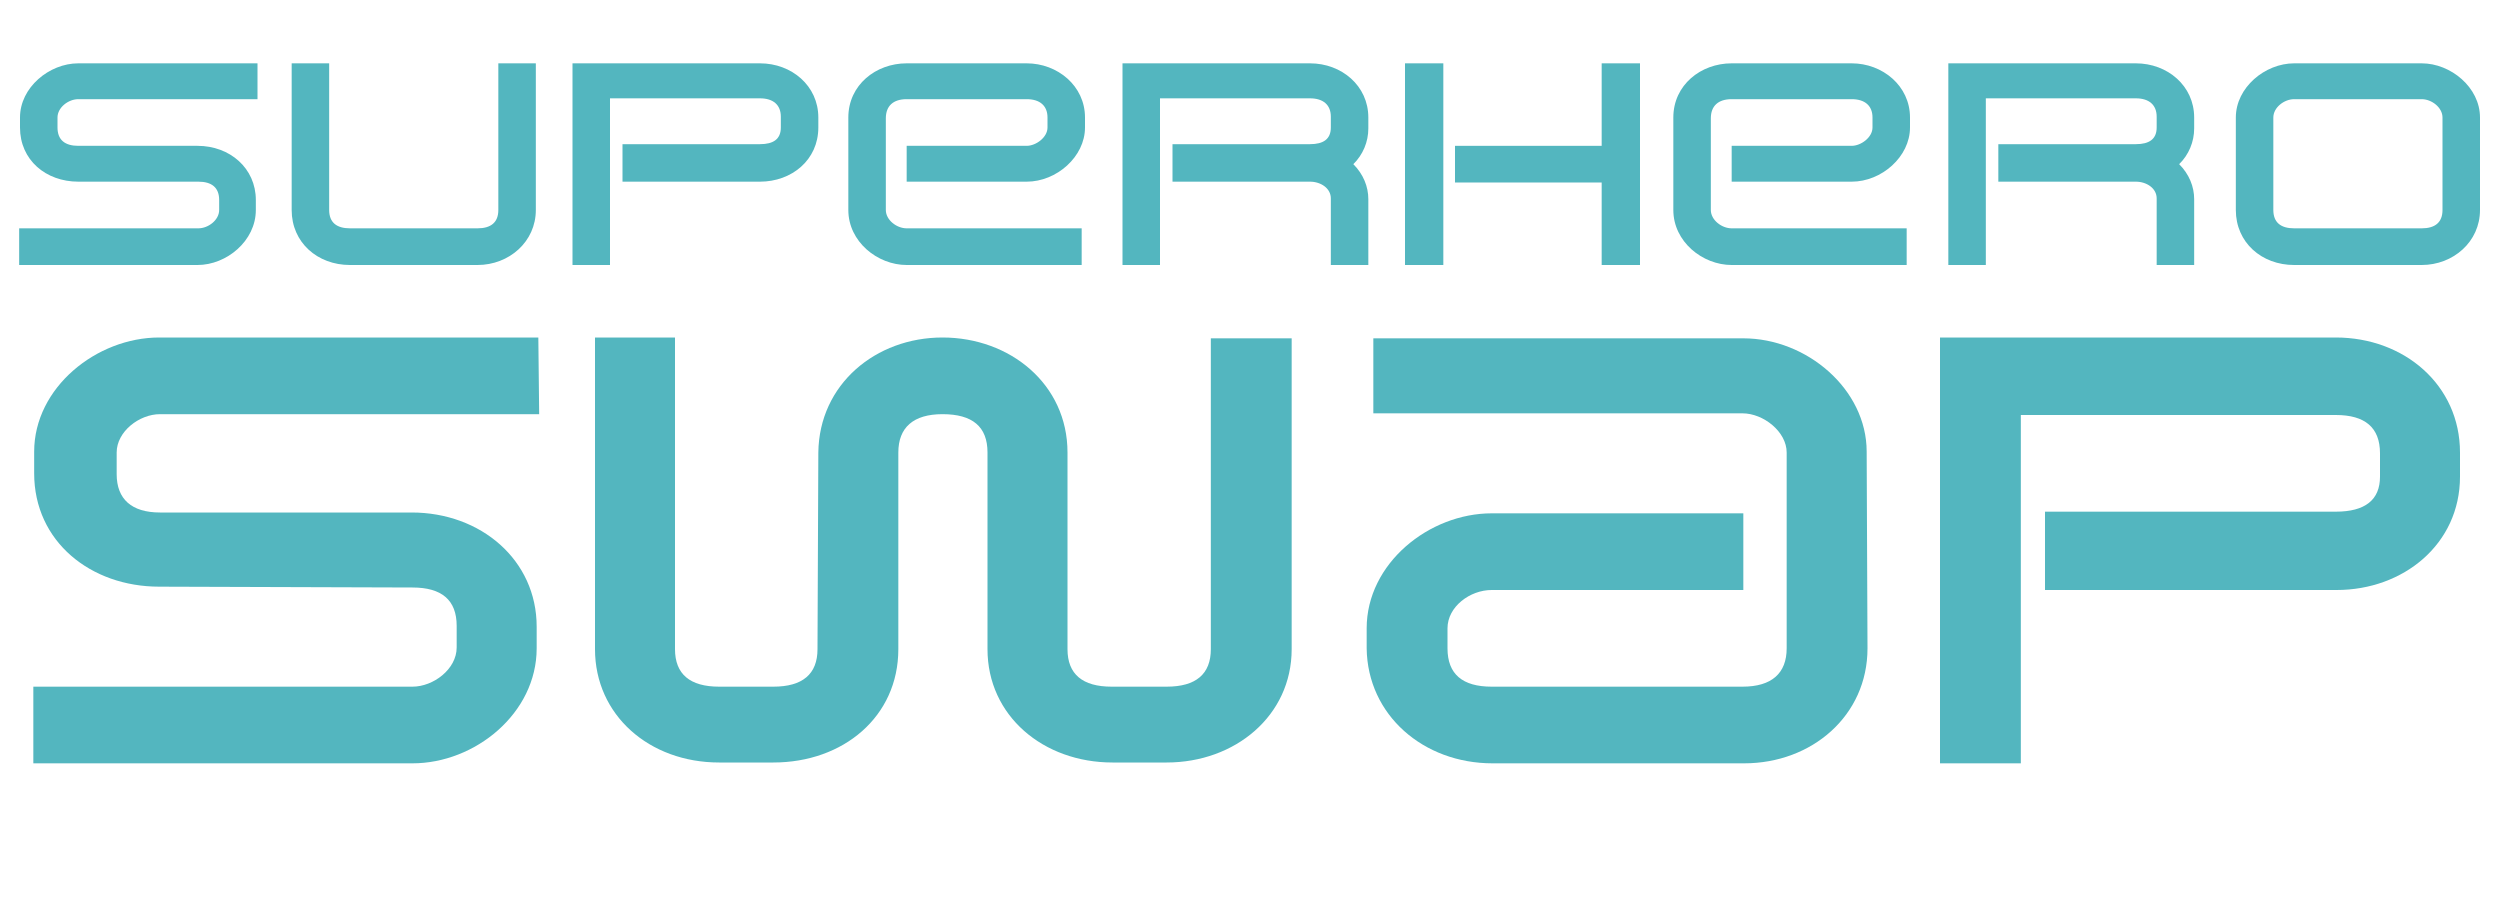
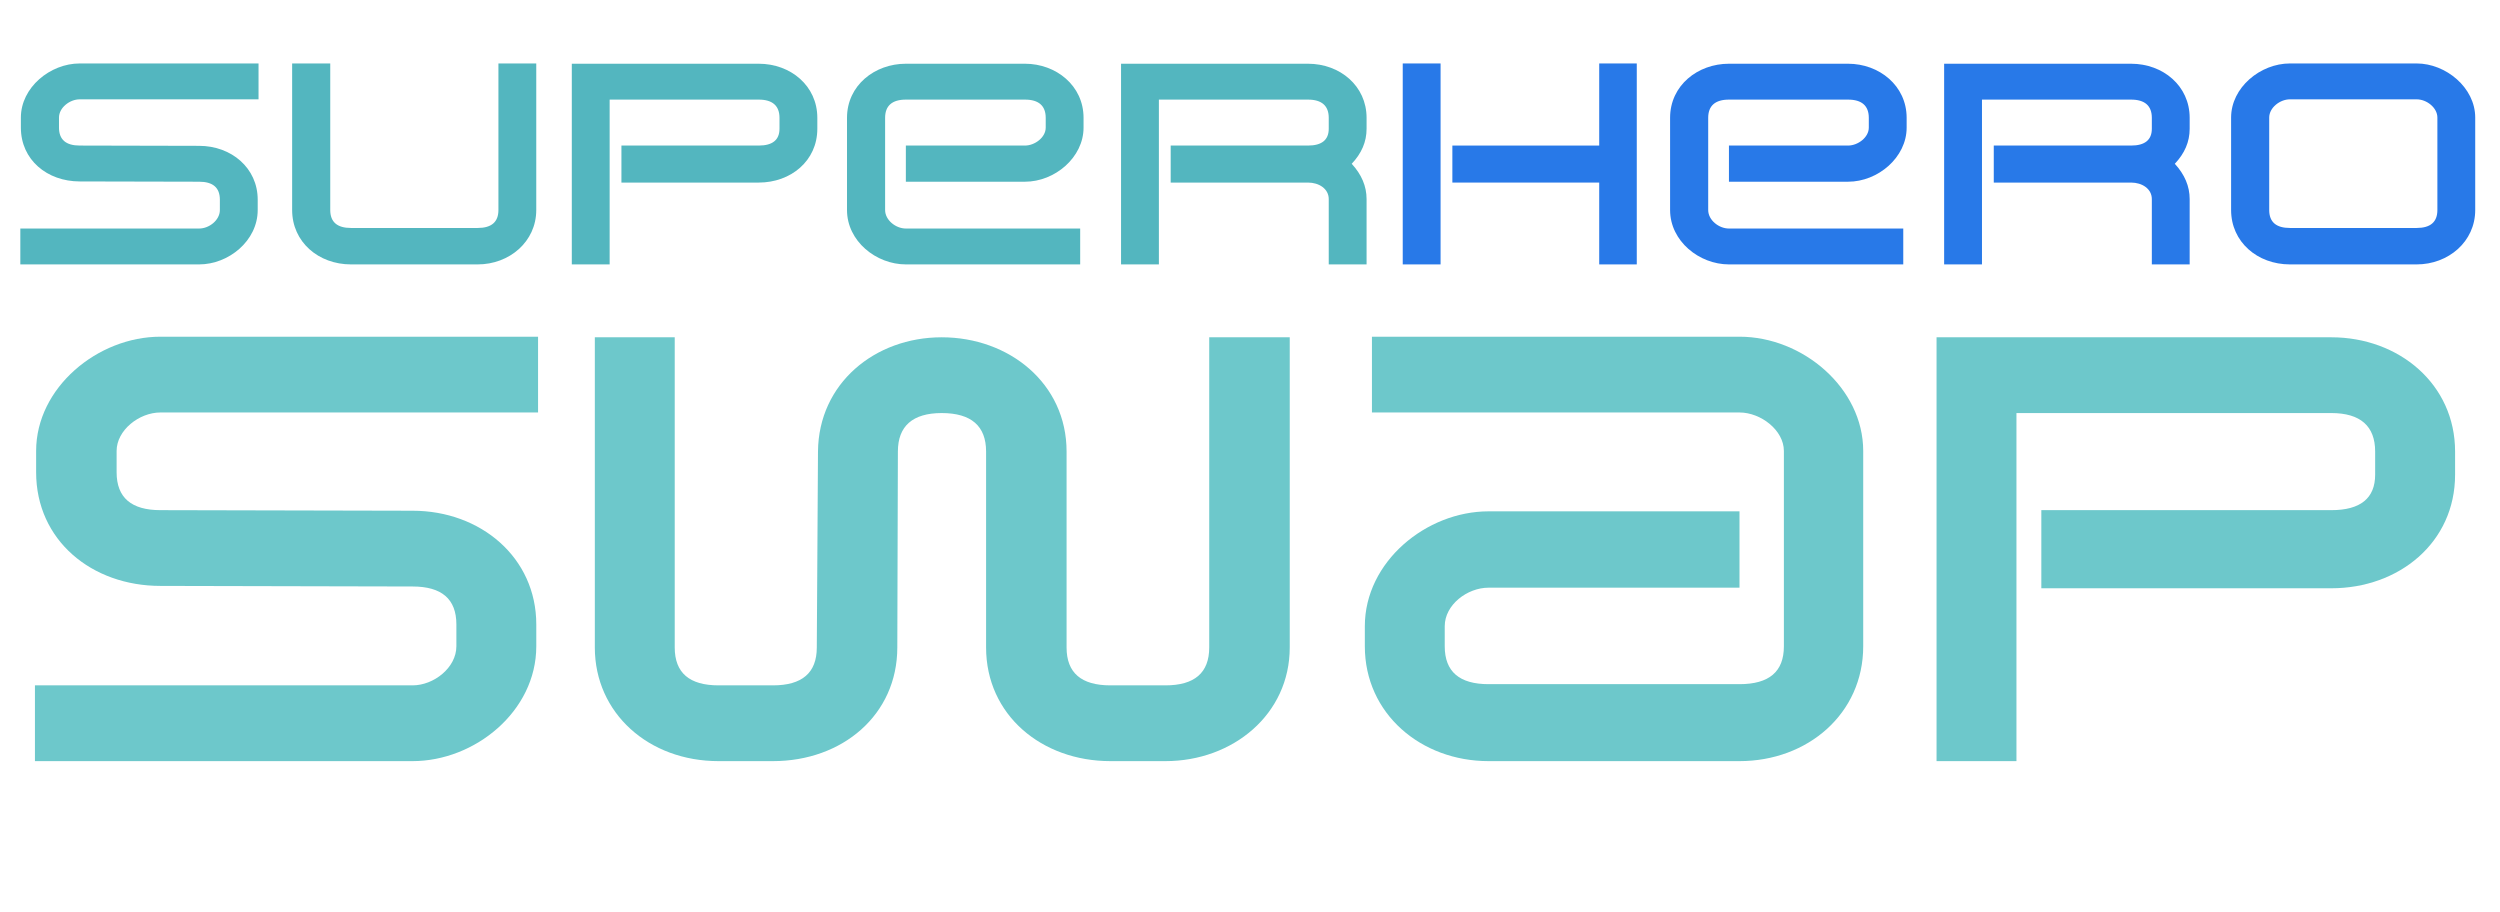
- <svg xmlns="http://www.w3.org/2000/svg" width="400" height="146" version="1.2" viewBox="0 0 300 109.5">
-   <g style="fill:#53b6bf;fill-opacity:1">
-     <path d="M30.2-24.2H8.7c-3.5 0-7 2.9-7 6.5v1.2c0 3.9 3.1 6.5 7 6.5h14.4c1.6 0 2.5.7 2.5 2.2v1.2c0 1.2-1.3 2.2-2.5 2.2H1.6V0H23c3.5 0 7-2.9 7-6.6v-1.2c0-3.8-3.1-6.5-7-6.5H8.7c-1.6 0-2.5-.7-2.5-2.2v-1.2c0-1.2 1.3-2.2 2.5-2.2h21.5Zm0 0" style="stroke:none" transform="translate(.7 31.8)" />
-   </g>
-   <g style="fill:#53b6bf;fill-opacity:1">
-     <path d="M31-24.2h-4.5v17.6c0 1.5-.9 2.2-2.5 2.2H8.7c-1.6 0-2.5-.7-2.5-2.2v-17.6H1.7v17.6c0 3.9 3.1 6.6 7 6.6H24c3.8 0 7-2.8 7-6.6Zm0 0" style="stroke:none" transform="translate(33.3 31.8)" />
-   </g>
-   <g style="fill:#53b6bf;fill-opacity:1">
-     <path d="M31-17.7c0-3.8-3.2-6.5-7-6.5H1.5V0H6V-20h18c1.6 0 2.5.8 2.5 2.2v1.3c0 1.4-.9 2-2.5 2H7.5v4.5H24c3.8 0 7-2.6 7-6.5Zm0 0" style="stroke:none" transform="translate(67.2 31.8)" />
-   </g>
-   <g style="fill:#53b6bf;fill-opacity:1">
-     <path d="M29.6-17.7c0-3.8-3.3-6.5-7-6.5H8.2c-3.7 0-7 2.6-7 6.5v11.1c0 3.8 3.5 6.6 7 6.6h21v-4.4h-21c-1.2 0-2.5-1-2.5-2.2v-11c0-1.5.9-2.3 2.5-2.3h14.4c1.6 0 2.5.8 2.5 2.2v1.2c0 1.2-1.4 2.2-2.5 2.2H8.2v4.3h14.4c3.6 0 7-3 7-6.5Zm0 0" style="stroke:none" transform="translate(100.6 31.8)" />
-   </g>
-   <g style="fill:#53b6bf;fill-opacity:1">
-     <path d="M31-7.9c0-1.5-.6-3-1.8-4.2a6 6 0 0 0 1.8-4.3v-1.3c0-3.8-3.2-6.5-7-6.5H1.5V0H6V-20h18c1.6 0 2.5.8 2.5 2.2v1.3c0 1.4-.9 2-2.5 2H7.5v4.5H24c1.3 0 2.5.8 2.5 2V0H31Zm0 0" style="stroke:none" transform="translate(133.2 31.8)" />
-   </g>
-   <g style="fill:#53b6bf;fill-opacity:1">
-     <path d="M29.2-24.2h-4.6v9.9H7v4.4h17.6V0h4.6Zm-23.6 0H1V0h4.6Zm0 0" style="stroke:none" transform="translate(167.6 31.8)" />
-   </g>
-   <g style="fill:#53b6bf;fill-opacity:1">
-     <path d="M29.6-17.7c0-3.8-3.3-6.5-7-6.5H8.2c-3.7 0-7 2.6-7 6.5v11.1c0 3.8 3.5 6.6 7 6.6h21v-4.4h-21c-1.2 0-2.5-1-2.5-2.2v-11c0-1.5.9-2.3 2.5-2.3h14.4c1.6 0 2.5.8 2.5 2.2v1.2c0 1.2-1.4 2.2-2.5 2.2H8.2v4.3h14.4c3.6 0 7-3 7-6.5Zm0 0" style="stroke:none" transform="translate(199.6 31.8)" />
-   </g>
-   <g style="fill:#53b6bf;fill-opacity:1">
-     <path d="M31-7.9c0-1.5-.6-3-1.8-4.2a6 6 0 0 0 1.8-4.3v-1.3c0-3.8-3.2-6.5-7-6.5H1.5V0H6V-20h18c1.6 0 2.5.8 2.5 2.2v1.3c0 1.4-.9 2-2.5 2H7.5v4.5H24c1.3 0 2.5.8 2.5 2V0H31Zm0 0" style="stroke:none" transform="translate(232.3 31.8)" />
-   </g>
-   <g style="fill:#53b6bf;fill-opacity:1">
-     <path d="M31-17.7c0-3.6-3.5-6.5-7-6.5H8.7c-3.5 0-7 2.9-7 6.5v11.1c0 3.9 3.1 6.6 7 6.6H24c3.8 0 7-2.8 7-6.6ZM26.5-6.6c0 1.5-.9 2.2-2.5 2.2H8.7c-1.6 0-2.5-.7-2.5-2.2v-11.1c0-1.2 1.3-2.2 2.5-2.2H24c1.2 0 2.5 1 2.5 2.2Zm0 0" style="stroke:none" transform="translate(266.6 31.8)" />
-   </g>
-   <g style="fill:#53b6bf;fill-opacity:1">
-     <path d="M63.9-51.1H18.4c-7.5 0-15 6-15 13.7v2.6c0 8.2 6.8 13.6 15 13.6l30.4.1c3.5 0 5.3 1.5 5.3 4.6v2.6c0 2.6-2.8 4.7-5.3 4.7H3.3V0h45.5c7.5 0 14.9-6 14.9-13.8v-2.6c0-8-6.7-13.7-15-13.7H18.5c-3.4 0-5.2-1.6-5.2-4.6v-2.6c0-2.5 2.7-4.6 5.2-4.6H64Zm0 0" style="stroke:none" transform="translate(.7 91.6)" />
-   </g>
-   <g style="fill:#53b6bf;fill-opacity:1">
-     <path d="M85.4-51h-9.7v37.3c0 3-1.8 4.5-5.3 4.5h-6.6c-3.5 0-5.3-1.5-5.3-4.5v-23.6c0-8.2-6.9-13.8-15-13.8-8 0-14.8 5.6-14.9 13.8l-.1 23.6c0 3-1.8 4.5-5.3 4.5h-6.5c-3.5 0-5.3-1.5-5.3-4.5v-37.4H1.8v37.4C1.8-5.8 8.3-.1 16.7-.1h6.5c8.4 0 15-5.5 15-13.6v-23.6c0-3 1.8-4.6 5.3-4.6 3.6 0 5.4 1.5 5.4 4.6v23.6c0 8 6.7 13.6 15 13.6h6.5c8.2 0 15-5.6 15-13.6Zm0 0" style="stroke:none" transform="translate(69.6 91.6)" />
-   </g>
-   <g style="fill:#53b6bf;fill-opacity:1">
-     <path d="M63.2-37.4C63.2-44.9 56-51 48.4-51H4v9h44.3c2.5 0 5.3 2.2 5.3 4.7v23.5c0 3-1.8 4.6-5.3 4.6H18.2c-3.5 0-5.3-1.5-5.3-4.6v-2.4c0-2.6 2.7-4.6 5.3-4.6h30.2v-9.2H18.2c-7.5 0-15 6-15 13.8v2.4C3.3-5.8 10 0 18.3 0h30.2c8.1 0 14.8-5.7 14.8-13.8Zm0 0" style="stroke:none" transform="translate(160.8 91.6)" />
-   </g>
-   <g style="fill:#53b6bf;fill-opacity:1">
-     <path d="M65.5-37.3c0-8.1-6.7-13.8-14.9-13.8H3.1V0h9.7v-41.8h37.8c3.5 0 5.3 1.5 5.3 4.6v2.8c0 2.8-1.8 4.2-5.3 4.2H15.7v9.4h35c8 0 14.8-5.5 14.8-13.6Zm0 0" style="stroke:none" transform="translate(229.7 91.6)" />
+ <svg xmlns="http://www.w3.org/2000/svg" width="425" zoomAndPan="magnify" viewBox="0 0 318.75 116.25" height="155" preserveAspectRatio="xMidYMid meet" version="1.2">
+   <defs />
+   <g id="5df858bf14">
+     <g style="fill:#53b6bf;fill-opacity:1;">
+       <g transform="translate(0.912266, 33.74663)">
+         <path style="stroke:none" d="M 32.051 -25.656 L 9.254 -25.656 C 5.469 -25.656 1.75 -22.582 1.75 -18.758 L 1.75 -17.473 C 1.75 -13.363 5.109 -10.613 9.254 -10.613 L 24.477 -10.578 C 26.227 -10.578 27.121 -9.828 27.121 -8.289 L 27.121 -6.969 C 27.121 -5.68 25.762 -4.609 24.477 -4.609 L 1.68 -4.609 L 1.68 -0.035 L 24.477 -0.035 C 28.23 -0.035 31.945 -3.039 31.945 -6.969 L 31.945 -8.289 C 31.945 -12.328 28.586 -15.152 24.477 -15.152 L 9.254 -15.188 C 7.504 -15.188 6.609 -15.938 6.609 -17.473 L 6.609 -18.758 C 6.609 -20.012 7.969 -21.082 9.254 -21.082 L 32.051 -21.082 Z M 32.051 -25.656 " />
+       </g>
+     </g>
+     <g style="fill:#53b6bf;fill-opacity:1;">
+       <g transform="translate(35.49811, 33.74663)">
+         <path style="stroke:none" d="M 32.875 -25.656 L 28.051 -25.656 L 28.051 -6.969 C 28.051 -5.43 27.156 -4.68 25.406 -4.68 L 9.254 -4.68 C 7.504 -4.68 6.609 -5.43 6.609 -6.969 L 6.609 -25.656 L 1.75 -25.656 L 1.75 -6.969 C 1.75 -2.895 5.109 -0.035 9.254 -0.035 L 25.406 -0.035 C 29.445 -0.035 32.875 -2.93 32.875 -6.969 Z M 32.875 -25.656 " />
+       </g>
+     </g>
+     <g style="fill:#53b6bf;fill-opacity:1;">
+       <g transform="translate(71.33447, 33.74663)">
+         <path style="stroke:none" d="M 32.875 -18.723 C 32.875 -22.797 29.48 -25.621 25.406 -25.621 L 1.57 -25.621 L 1.57 -0.035 L 6.395 -0.035 L 6.395 -21.047 L 25.406 -21.047 C 27.156 -21.047 28.051 -20.262 28.051 -18.723 L 28.051 -17.332 C 28.051 -15.902 27.156 -15.188 25.406 -15.188 L 7.898 -15.188 L 7.898 -10.469 L 25.406 -10.469 C 29.48 -10.469 32.875 -13.223 32.875 -17.332 Z M 32.875 -18.723 " />
+       </g>
+     </g>
+     <g style="fill:#53b6bf;fill-opacity:1;">
+       <g transform="translate(106.7778, 33.74663)">
+         <path style="stroke:none" d="M 31.375 -18.723 C 31.375 -22.832 27.871 -25.621 23.906 -25.621 L 8.719 -25.621 C 4.754 -25.621 1.215 -22.867 1.215 -18.723 L 1.215 -6.969 C 1.215 -3 4.93 -0.035 8.719 -0.035 L 30.945 -0.035 L 30.945 -4.609 L 8.719 -4.609 C 7.434 -4.609 6.074 -5.68 6.074 -6.969 L 6.074 -18.723 C 6.074 -20.262 6.969 -21.047 8.719 -21.047 L 23.906 -21.047 C 25.656 -21.047 26.551 -20.262 26.551 -18.723 L 26.551 -17.473 C 26.551 -16.223 25.156 -15.188 23.906 -15.188 L 8.719 -15.188 L 8.719 -10.578 L 23.906 -10.578 C 27.73 -10.578 31.375 -13.688 31.375 -17.473 Z M 31.375 -18.723 " />
+       </g>
+     </g>
+     <g style="fill:#53b6bf;fill-opacity:1;">
+       <g transform="translate(141.3637, 33.74663)">
+         <path style="stroke:none" d="M 32.875 -8.363 C 32.875 -10.004 32.23 -11.508 30.98 -12.863 C 32.23 -14.188 32.875 -15.652 32.875 -17.332 L 32.875 -18.723 C 32.875 -22.797 29.48 -25.621 25.406 -25.621 L 1.57 -25.621 L 1.57 -0.035 L 6.395 -0.035 L 6.395 -21.047 L 25.406 -21.047 C 27.156 -21.047 28.051 -20.262 28.051 -18.723 L 28.051 -17.332 C 28.051 -15.902 27.156 -15.188 25.406 -15.188 L 7.898 -15.188 L 7.898 -10.469 L 25.406 -10.469 C 26.801 -10.469 28.051 -9.684 28.051 -8.363 L 28.051 -0.035 L 32.875 -0.035 Z M 32.875 -8.363 " />
+       </g>
+     </g>
+     <g style="fill:#2879e8;fill-opacity:1;">
+       <g transform="translate(177.7788, 33.74663)">
+         <path style="stroke:none" d="M 30.91 -25.656 L 26.121 -25.656 L 26.121 -15.188 L 7.398 -15.188 L 7.398 -10.469 L 26.121 -10.469 L 26.121 -0.035 L 30.91 -0.035 Z M 5.895 -25.656 L 1.07 -25.656 L 1.07 -0.035 L 5.895 -0.035 Z M 5.895 -25.656 " />
+       </g>
+     </g>
+     <g style="fill:#2879e8;fill-opacity:1;">
+       <g transform="translate(211.7215, 33.74663)">
+         <path style="stroke:none" d="M 31.375 -18.723 C 31.375 -22.832 27.871 -25.621 23.906 -25.621 L 8.719 -25.621 C 4.754 -25.621 1.215 -22.867 1.215 -18.723 L 1.215 -6.969 C 1.215 -3 4.93 -0.035 8.719 -0.035 L 30.945 -0.035 L 30.945 -4.609 L 8.719 -4.609 C 7.434 -4.609 6.074 -5.68 6.074 -6.969 L 6.074 -18.723 C 6.074 -20.262 6.969 -21.047 8.719 -21.047 L 23.906 -21.047 C 25.656 -21.047 26.551 -20.262 26.551 -18.723 L 26.551 -17.473 C 26.551 -16.223 25.156 -15.188 23.906 -15.188 L 8.719 -15.188 L 8.719 -10.578 L 23.906 -10.578 C 27.73 -10.578 31.375 -13.688 31.375 -17.473 Z M 31.375 -18.723 " />
+       </g>
+     </g>
+     <g style="fill:#2879e8;fill-opacity:1;">
+       <g transform="translate(246.3074, 33.74663)">
+         <path style="stroke:none" d="M 32.875 -8.363 C 32.875 -10.004 32.23 -11.508 30.98 -12.863 C 32.23 -14.188 32.875 -15.652 32.875 -17.332 L 32.875 -18.723 C 32.875 -22.797 29.48 -25.621 25.406 -25.621 L 1.57 -25.621 L 1.57 -0.035 L 6.395 -0.035 L 6.395 -21.047 L 25.406 -21.047 C 27.156 -21.047 28.051 -20.262 28.051 -18.723 L 28.051 -17.332 C 28.051 -15.902 27.156 -15.188 25.406 -15.188 L 7.898 -15.188 L 7.898 -10.469 L 25.406 -10.469 C 26.801 -10.469 28.051 -9.684 28.051 -8.363 L 28.051 -0.035 L 32.875 -0.035 Z M 32.875 -8.363 " />
+       </g>
+     </g>
+     <g style="fill:#2879e8;fill-opacity:1;">
+       <g transform="translate(282.7154, 33.74663)">
+         <path style="stroke:none" d="M 32.875 -18.758 C 32.875 -22.582 29.121 -25.656 25.406 -25.656 L 9.254 -25.656 C 5.469 -25.656 1.75 -22.582 1.75 -18.758 L 1.75 -6.969 C 1.75 -2.895 5.109 -0.035 9.254 -0.035 L 25.406 -0.035 C 29.445 -0.035 32.875 -2.93 32.875 -6.969 Z M 28.051 -6.969 C 28.051 -5.43 27.156 -4.68 25.406 -4.68 L 9.254 -4.68 C 7.504 -4.68 6.609 -5.43 6.609 -6.969 L 6.609 -18.758 C 6.609 -20.012 7.969 -21.082 9.254 -21.082 L 25.406 -21.082 C 26.691 -21.082 28.051 -20.012 28.051 -18.758 Z M 28.051 -6.969 " />
+       </g>
+     </g>
+     <g style="fill:#6dc8cb;fill-opacity:1;">
+       <g transform="translate(0.907324, 97.11774)">
+         <path style="stroke:none" d="M 67.695 -54.188 L 19.547 -54.188 C 11.547 -54.188 3.699 -47.695 3.699 -39.621 L 3.699 -36.906 C 3.699 -28.227 10.793 -22.414 19.547 -22.414 L 51.695 -22.34 C 55.395 -22.34 57.281 -20.754 57.281 -17.508 L 57.281 -14.715 C 57.281 -12 54.414 -9.734 51.695 -9.734 L 3.547 -9.734 L 3.547 -0.074 L 51.695 -0.074 C 59.621 -0.074 67.469 -6.414 67.469 -14.715 L 67.469 -17.508 C 67.469 -26.035 60.375 -32 51.695 -32 L 19.547 -32.074 C 15.848 -32.074 13.961 -33.66 13.961 -36.906 L 13.961 -39.621 C 13.961 -42.262 16.828 -44.527 19.547 -44.527 L 67.695 -44.527 Z M 67.695 -54.188 " />
+       </g>
+     </g>
+     <g style="fill:#6dc8cb;fill-opacity:1;">
+       <g transform="translate(73.95361, 97.11774)">
+         <path style="stroke:none" d="M 90.488 -54.113 L 80.223 -54.113 L 80.223 -14.566 C 80.223 -11.32 78.336 -9.734 74.641 -9.734 L 67.621 -9.734 C 63.922 -9.734 62.035 -11.32 62.035 -14.566 L 62.035 -39.547 C 62.035 -48.227 54.715 -54.113 46.113 -54.113 C 37.582 -54.113 30.414 -48.227 30.34 -39.547 L 30.188 -14.566 C 30.188 -11.32 28.301 -9.734 24.602 -9.734 L 17.66 -9.734 C 13.961 -9.734 12.074 -11.32 12.074 -14.566 L 12.074 -54.113 L 1.887 -54.113 L 1.887 -14.566 C 1.887 -6.188 8.754 -0.074 17.66 -0.074 L 24.602 -0.074 C 33.434 -0.074 40.453 -5.961 40.453 -14.566 L 40.527 -39.547 C 40.527 -42.793 42.414 -44.453 46.113 -44.453 C 49.887 -44.453 51.773 -42.793 51.773 -39.547 L 51.773 -14.566 C 51.773 -5.961 58.867 -0.074 67.621 -0.074 L 74.641 -0.074 C 83.242 -0.074 90.488 -6.039 90.488 -14.566 Z M 90.488 -54.113 " />
+       </g>
+     </g>
+     <g style="fill:#6dc8cb;fill-opacity:1;">
+       <g transform="translate(170.5437, 97.11774)">
+         <path style="stroke:none" d="M 67.016 -39.621 C 67.016 -47.621 59.32 -54.188 51.242 -54.188 L 4.379 -54.188 L 4.379 -44.527 L 51.242 -44.527 C 53.961 -44.527 56.902 -42.262 56.902 -39.621 L 56.902 -14.715 C 56.902 -11.473 55.016 -9.887 51.242 -9.887 L 19.246 -9.887 C 15.547 -9.887 13.66 -11.473 13.66 -14.715 L 13.66 -17.281 C 13.66 -20 16.527 -22.188 19.246 -22.188 L 51.242 -22.188 L 51.242 -31.922 L 19.246 -31.922 C 11.32 -31.922 3.473 -25.508 3.473 -17.281 L 3.473 -14.715 C 3.473 -6.113 10.641 -0.074 19.246 -0.074 L 51.242 -0.074 C 59.922 -0.074 67.016 -6.113 67.016 -14.715 Z M 67.016 -39.621 " />
+       </g>
+     </g>
+     <g style="fill:#6dc8cb;fill-opacity:1;">
+       <g transform="translate(243.59, 97.11774)">
+         <path style="stroke:none" d="M 69.434 -39.547 C 69.434 -48.148 62.262 -54.113 53.66 -54.113 L 3.32 -54.113 L 3.32 -0.074 L 13.508 -0.074 L 13.508 -44.453 L 53.66 -44.453 C 57.355 -44.453 59.242 -42.793 59.242 -39.547 L 59.242 -36.602 C 59.242 -33.582 57.355 -32.074 53.66 -32.074 L 16.68 -32.074 L 16.68 -22.113 L 53.66 -22.113 C 62.262 -22.113 69.434 -27.922 69.434 -36.602 Z M 69.434 -39.547 " />
+       </g>
+     </g>
  </g>
</svg>
